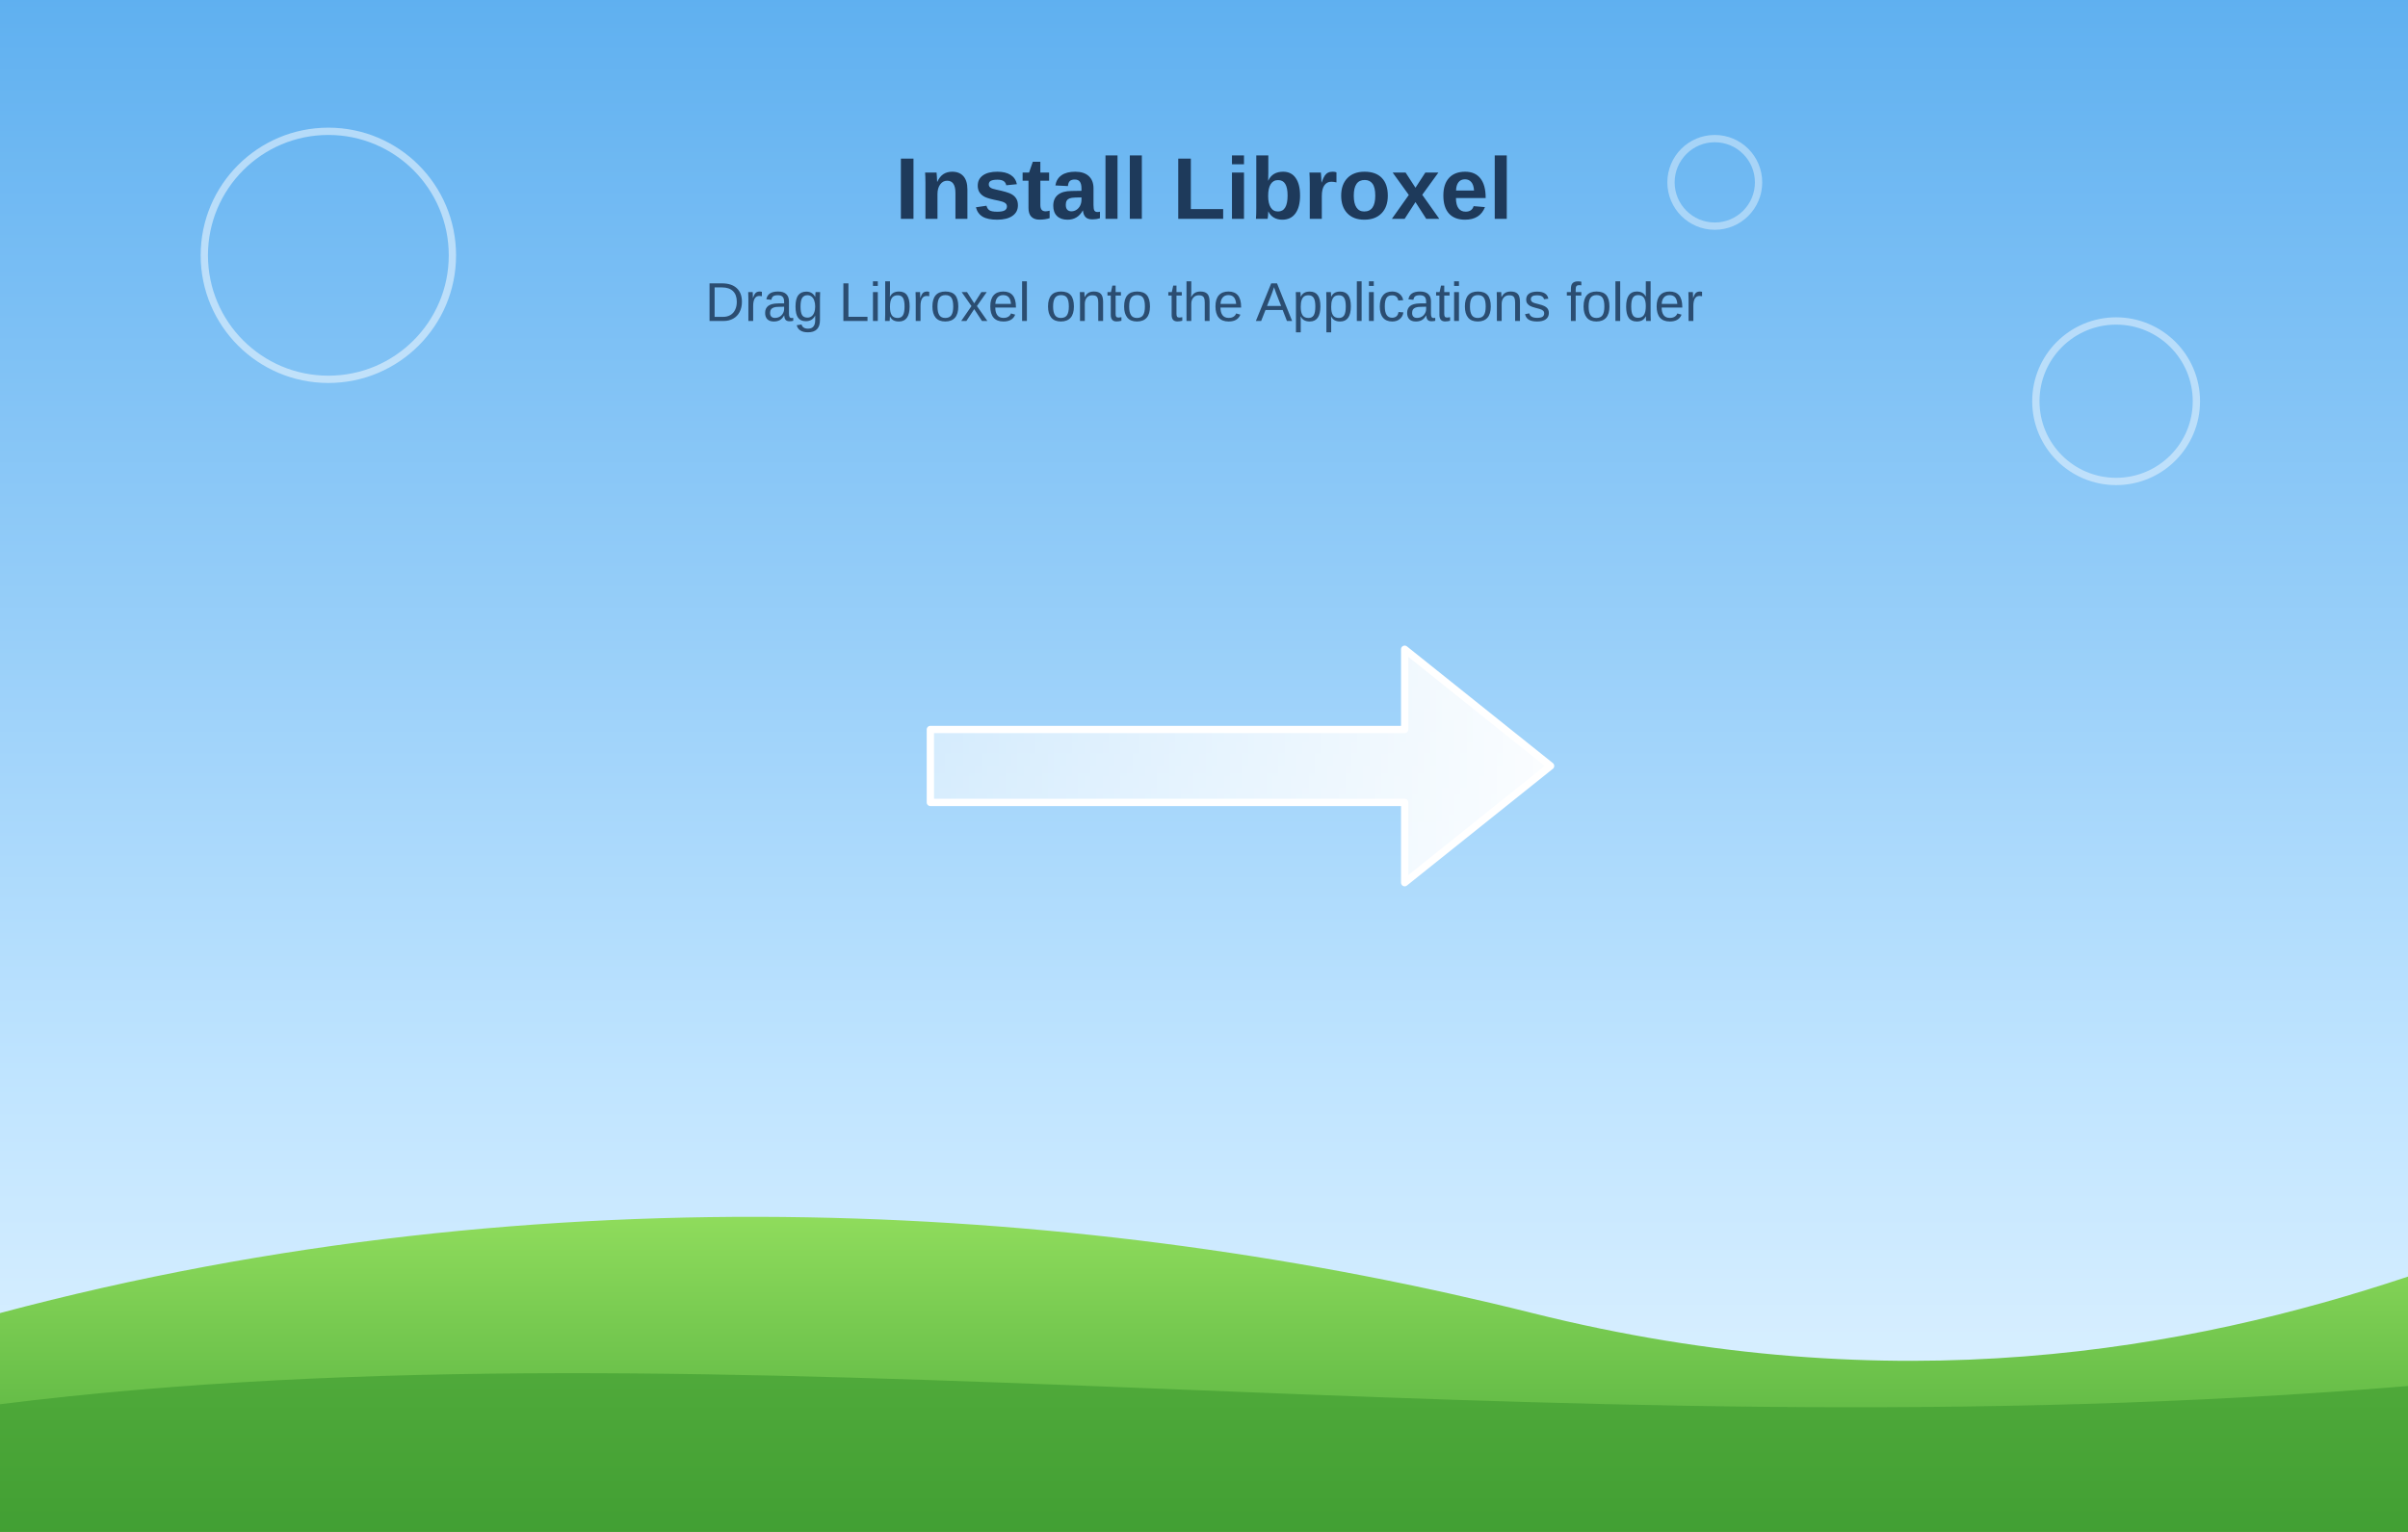
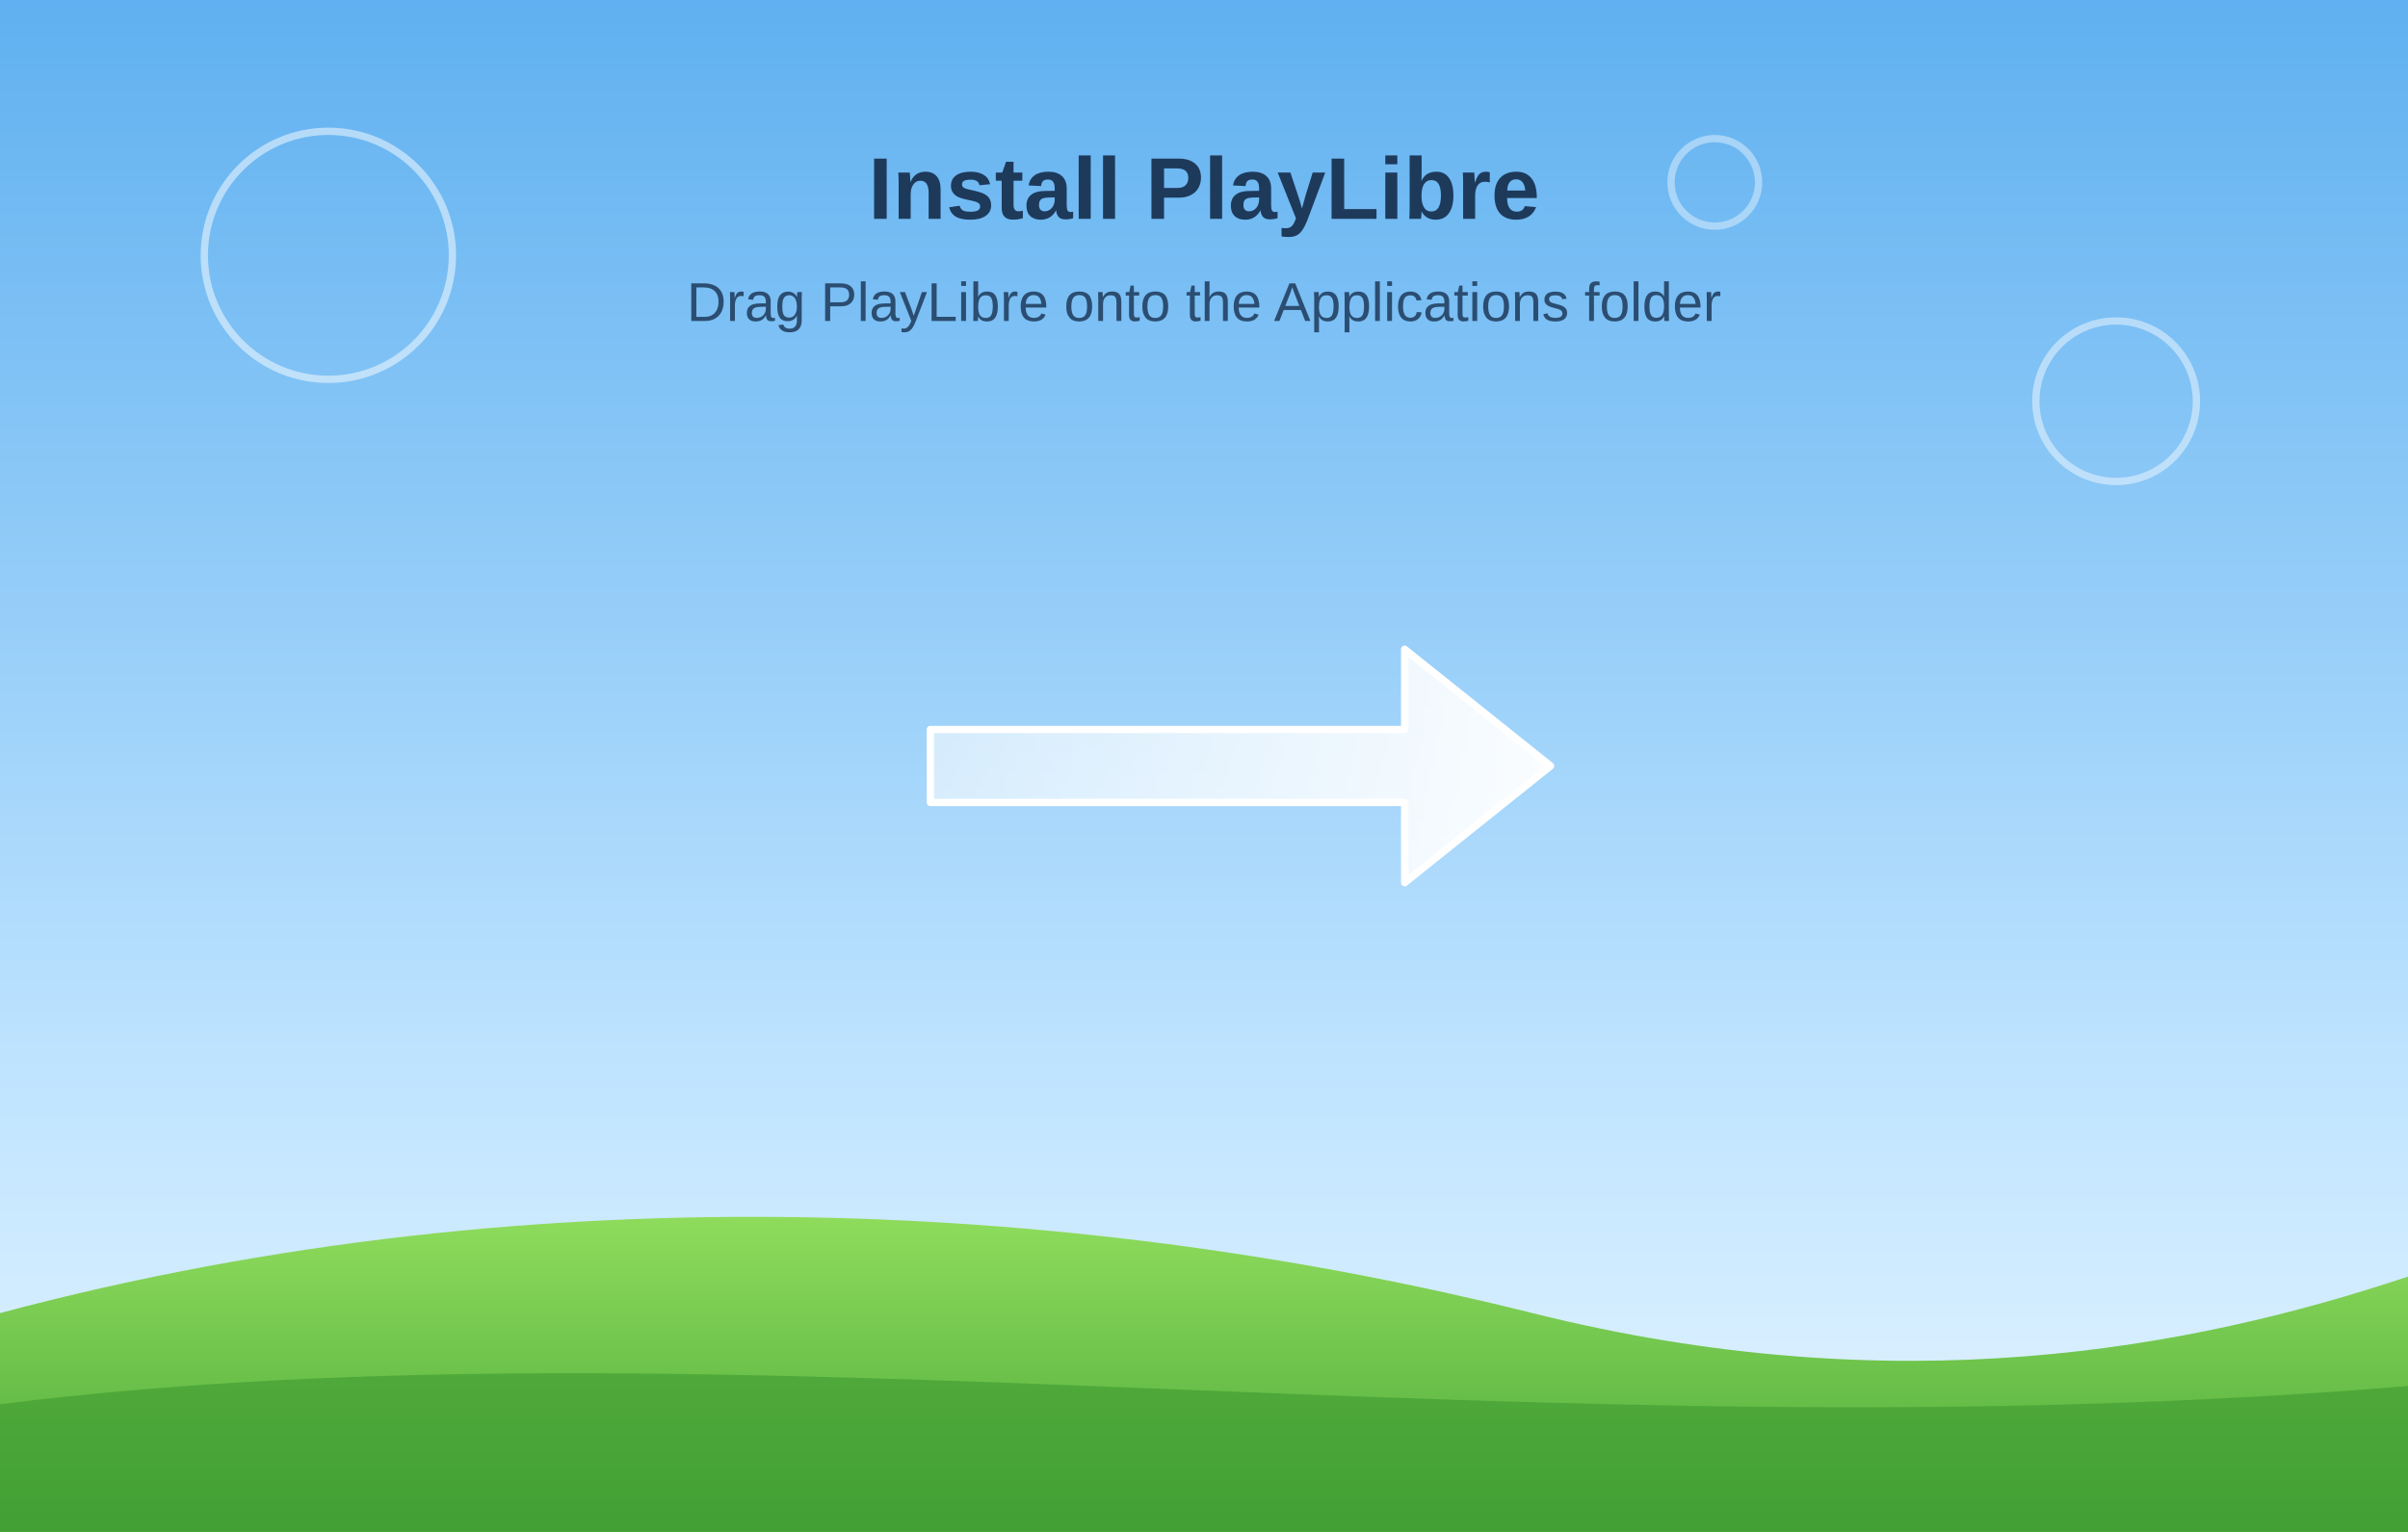
<svg xmlns="http://www.w3.org/2000/svg" viewBox="0 0 660 420">
  <defs>
    <linearGradient id="sky" x1="0" y1="0" x2="0" y2="1">
      <stop offset="0" stop-color="#5fb0f0" />
      <stop offset="0.7" stop-color="#bfe4ff" />
      <stop offset="1" stop-color="#e6f5ff" />
    </linearGradient>
    <linearGradient id="hill" x1="0" y1="0" x2="0" y2="1">
      <stop offset="0" stop-color="#8fdc5c" />
      <stop offset="1" stop-color="#4aa83a" />
    </linearGradient>
    <linearGradient id="arrow" x1="0" y1="0" x2="1" y2="0">
      <stop offset="0" stop-color="#ffffff" stop-opacity="0.55" />
      <stop offset="1" stop-color="#ffffff" stop-opacity="0.95" />
    </linearGradient>
  </defs>
  <rect width="660" height="420" fill="url(#sky)" />
  <circle cx="90" cy="70" r="34" fill="none" stroke="#ffffff" stroke-opacity="0.5" stroke-width="2" />
  <circle cx="580" cy="110" r="22" fill="none" stroke="#ffffff" stroke-opacity="0.45" stroke-width="2" />
  <circle cx="470" cy="50" r="12" fill="none" stroke="#ffffff" stroke-opacity="0.4" stroke-width="2" />
  <path d="M0 360 C150 320 300 330 420 360 C520 385 600 370 660 350 V420 H0 Z" fill="url(#hill)" />
  <path d="M0 385 C200 360 420 400 660 380 V420 H0 Z" fill="#3c9a30" fill-opacity="0.6" />
-   <text x="330" y="60" text-anchor="middle" font-family="Segoe UI, Helvetica Neue, Arial, sans-serif" font-size="24" font-weight="600" fill="#1e3a5b">Install Libroxel</text>
-   <text x="330" y="88" text-anchor="middle" font-family="Segoe UI, Helvetica Neue, Arial, sans-serif" font-size="15" fill="#1e3a5b" fill-opacity="0.85">Drag Libroxel onto the Applications folder</text>
+   <text x="330" y="60" text-anchor="middle" font-family="Segoe UI, Helvetica Neue, Arial, sans-serif" font-size="24" font-weight="600" fill="#1e3a5b">Install PlayLibre</text>
+   <text x="330" y="88" text-anchor="middle" font-family="Segoe UI, Helvetica Neue, Arial, sans-serif" font-size="15" fill="#1e3a5b" fill-opacity="0.85">Drag PlayLibre onto the Applications folder</text>
  <path d="M255 200 H385 V178 L425 210 L385 242 V220 H255 Z" fill="url(#arrow)" stroke="#ffffff" stroke-width="2" stroke-linejoin="round" />
</svg>
